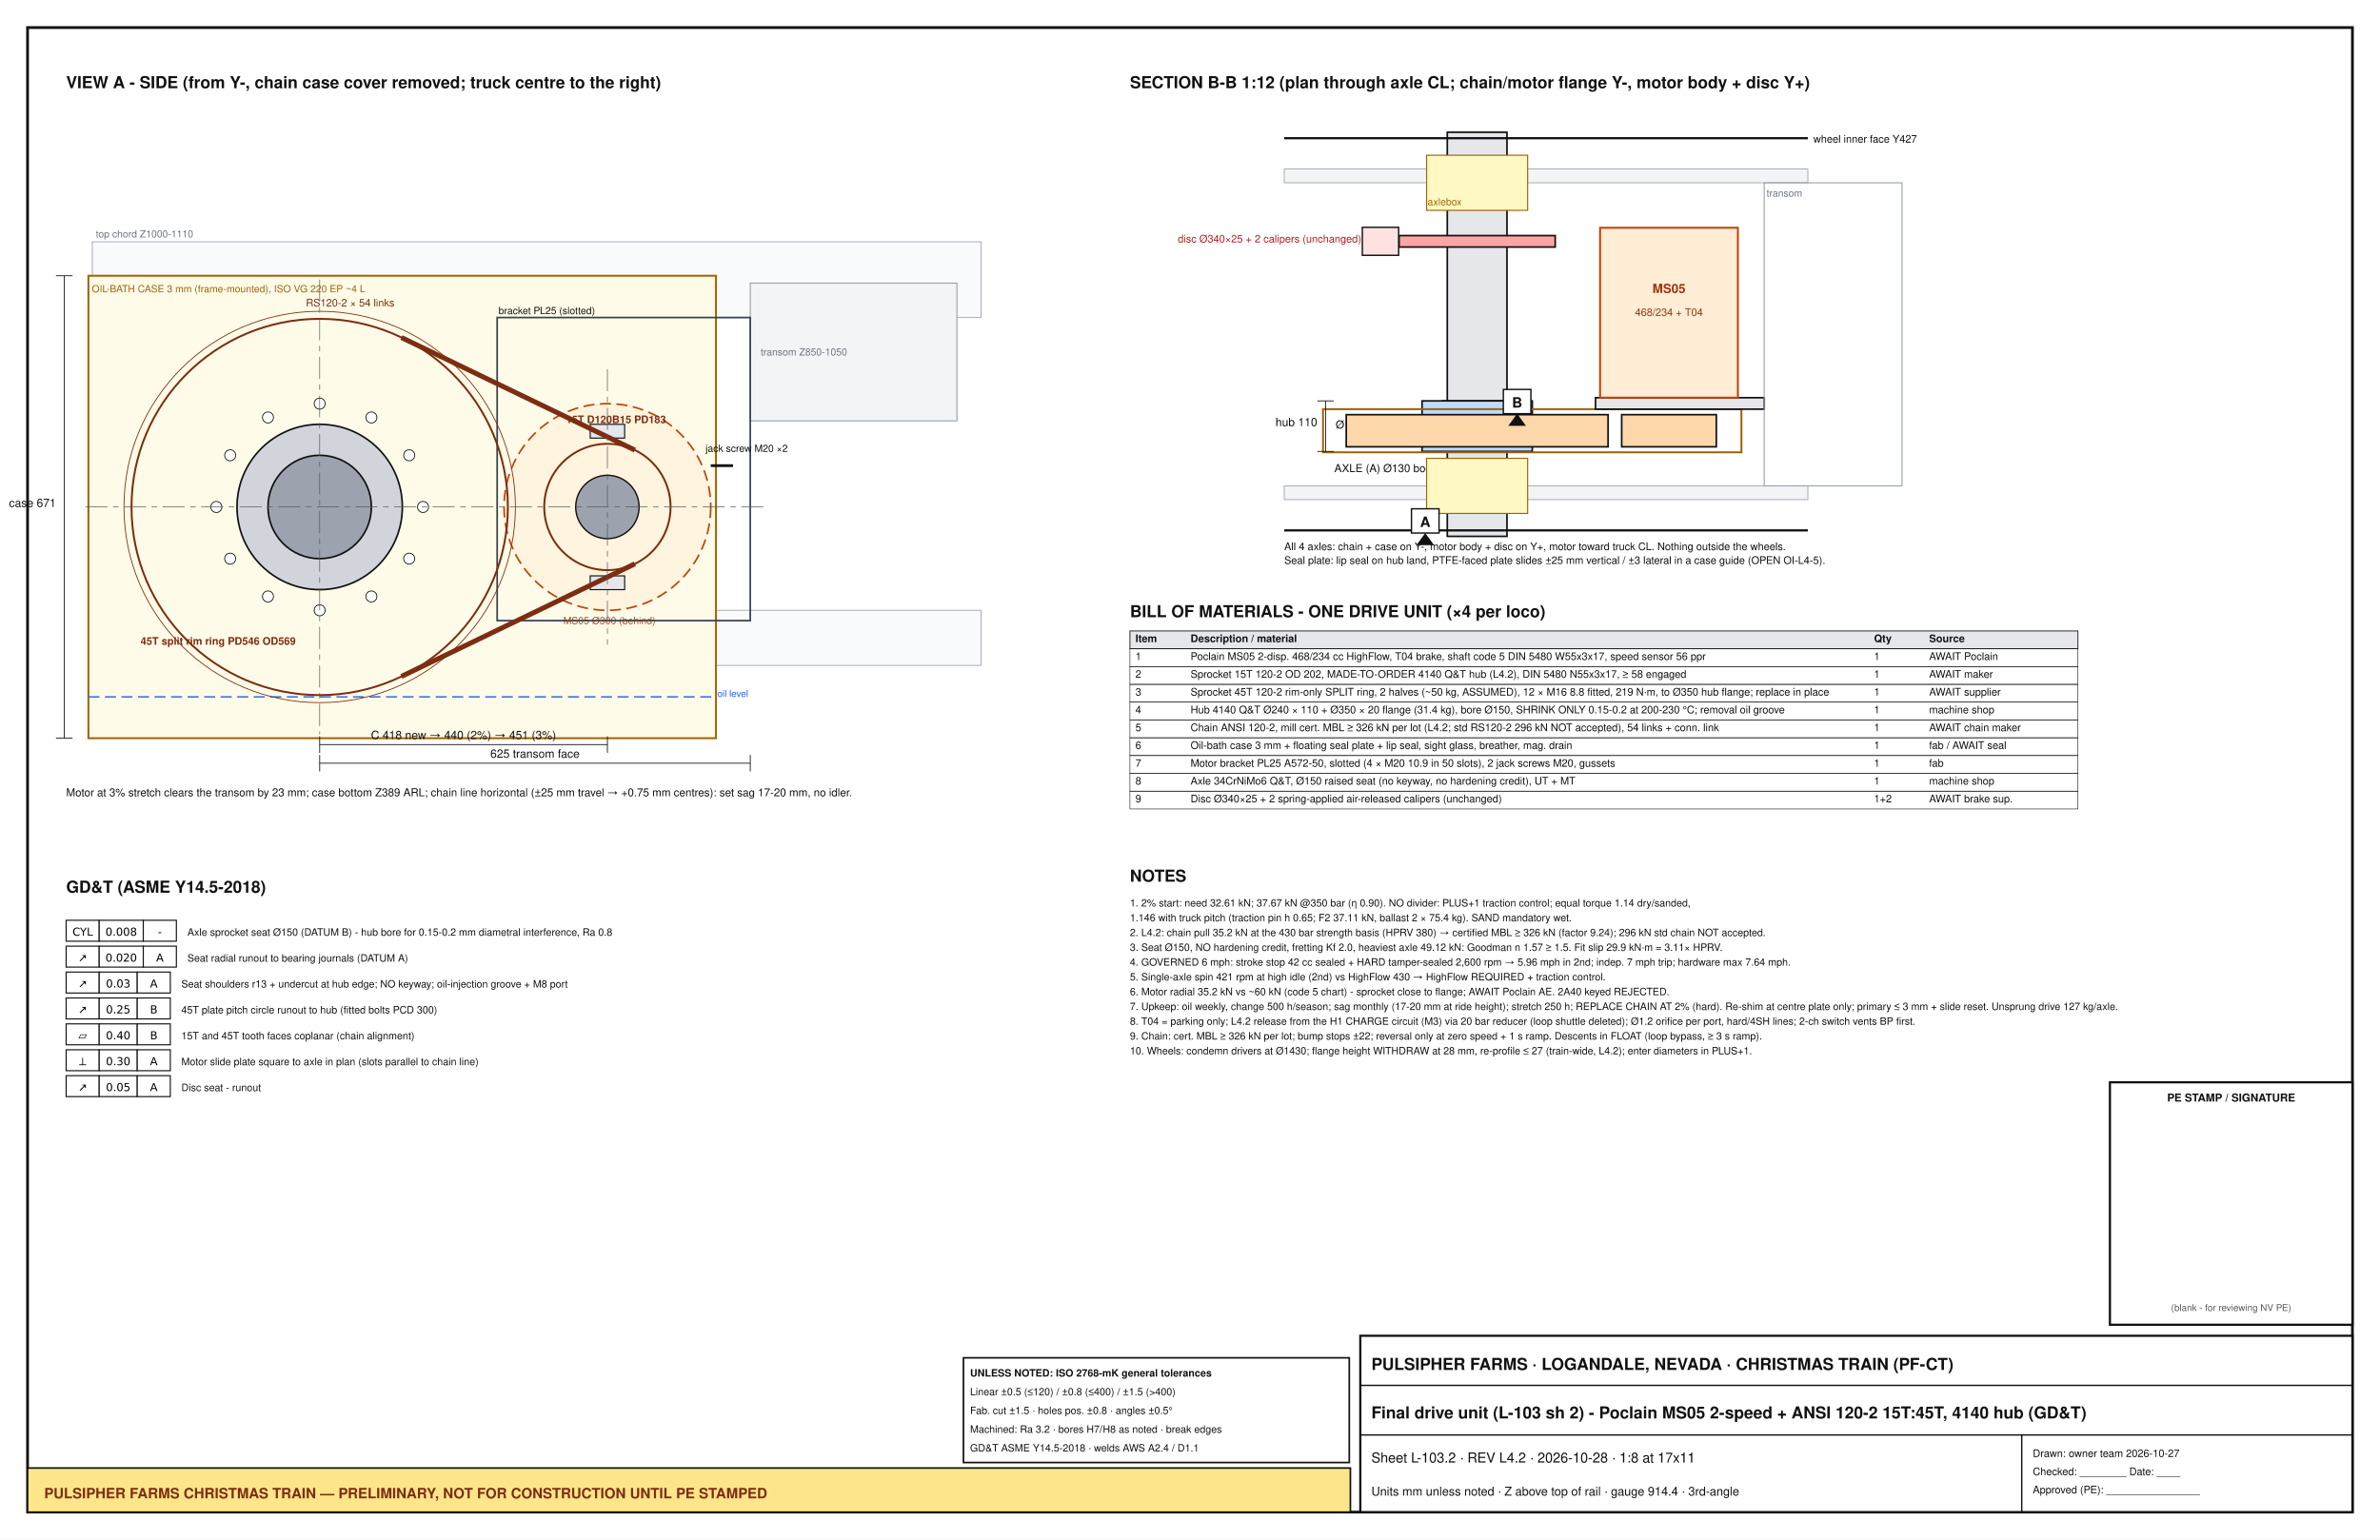
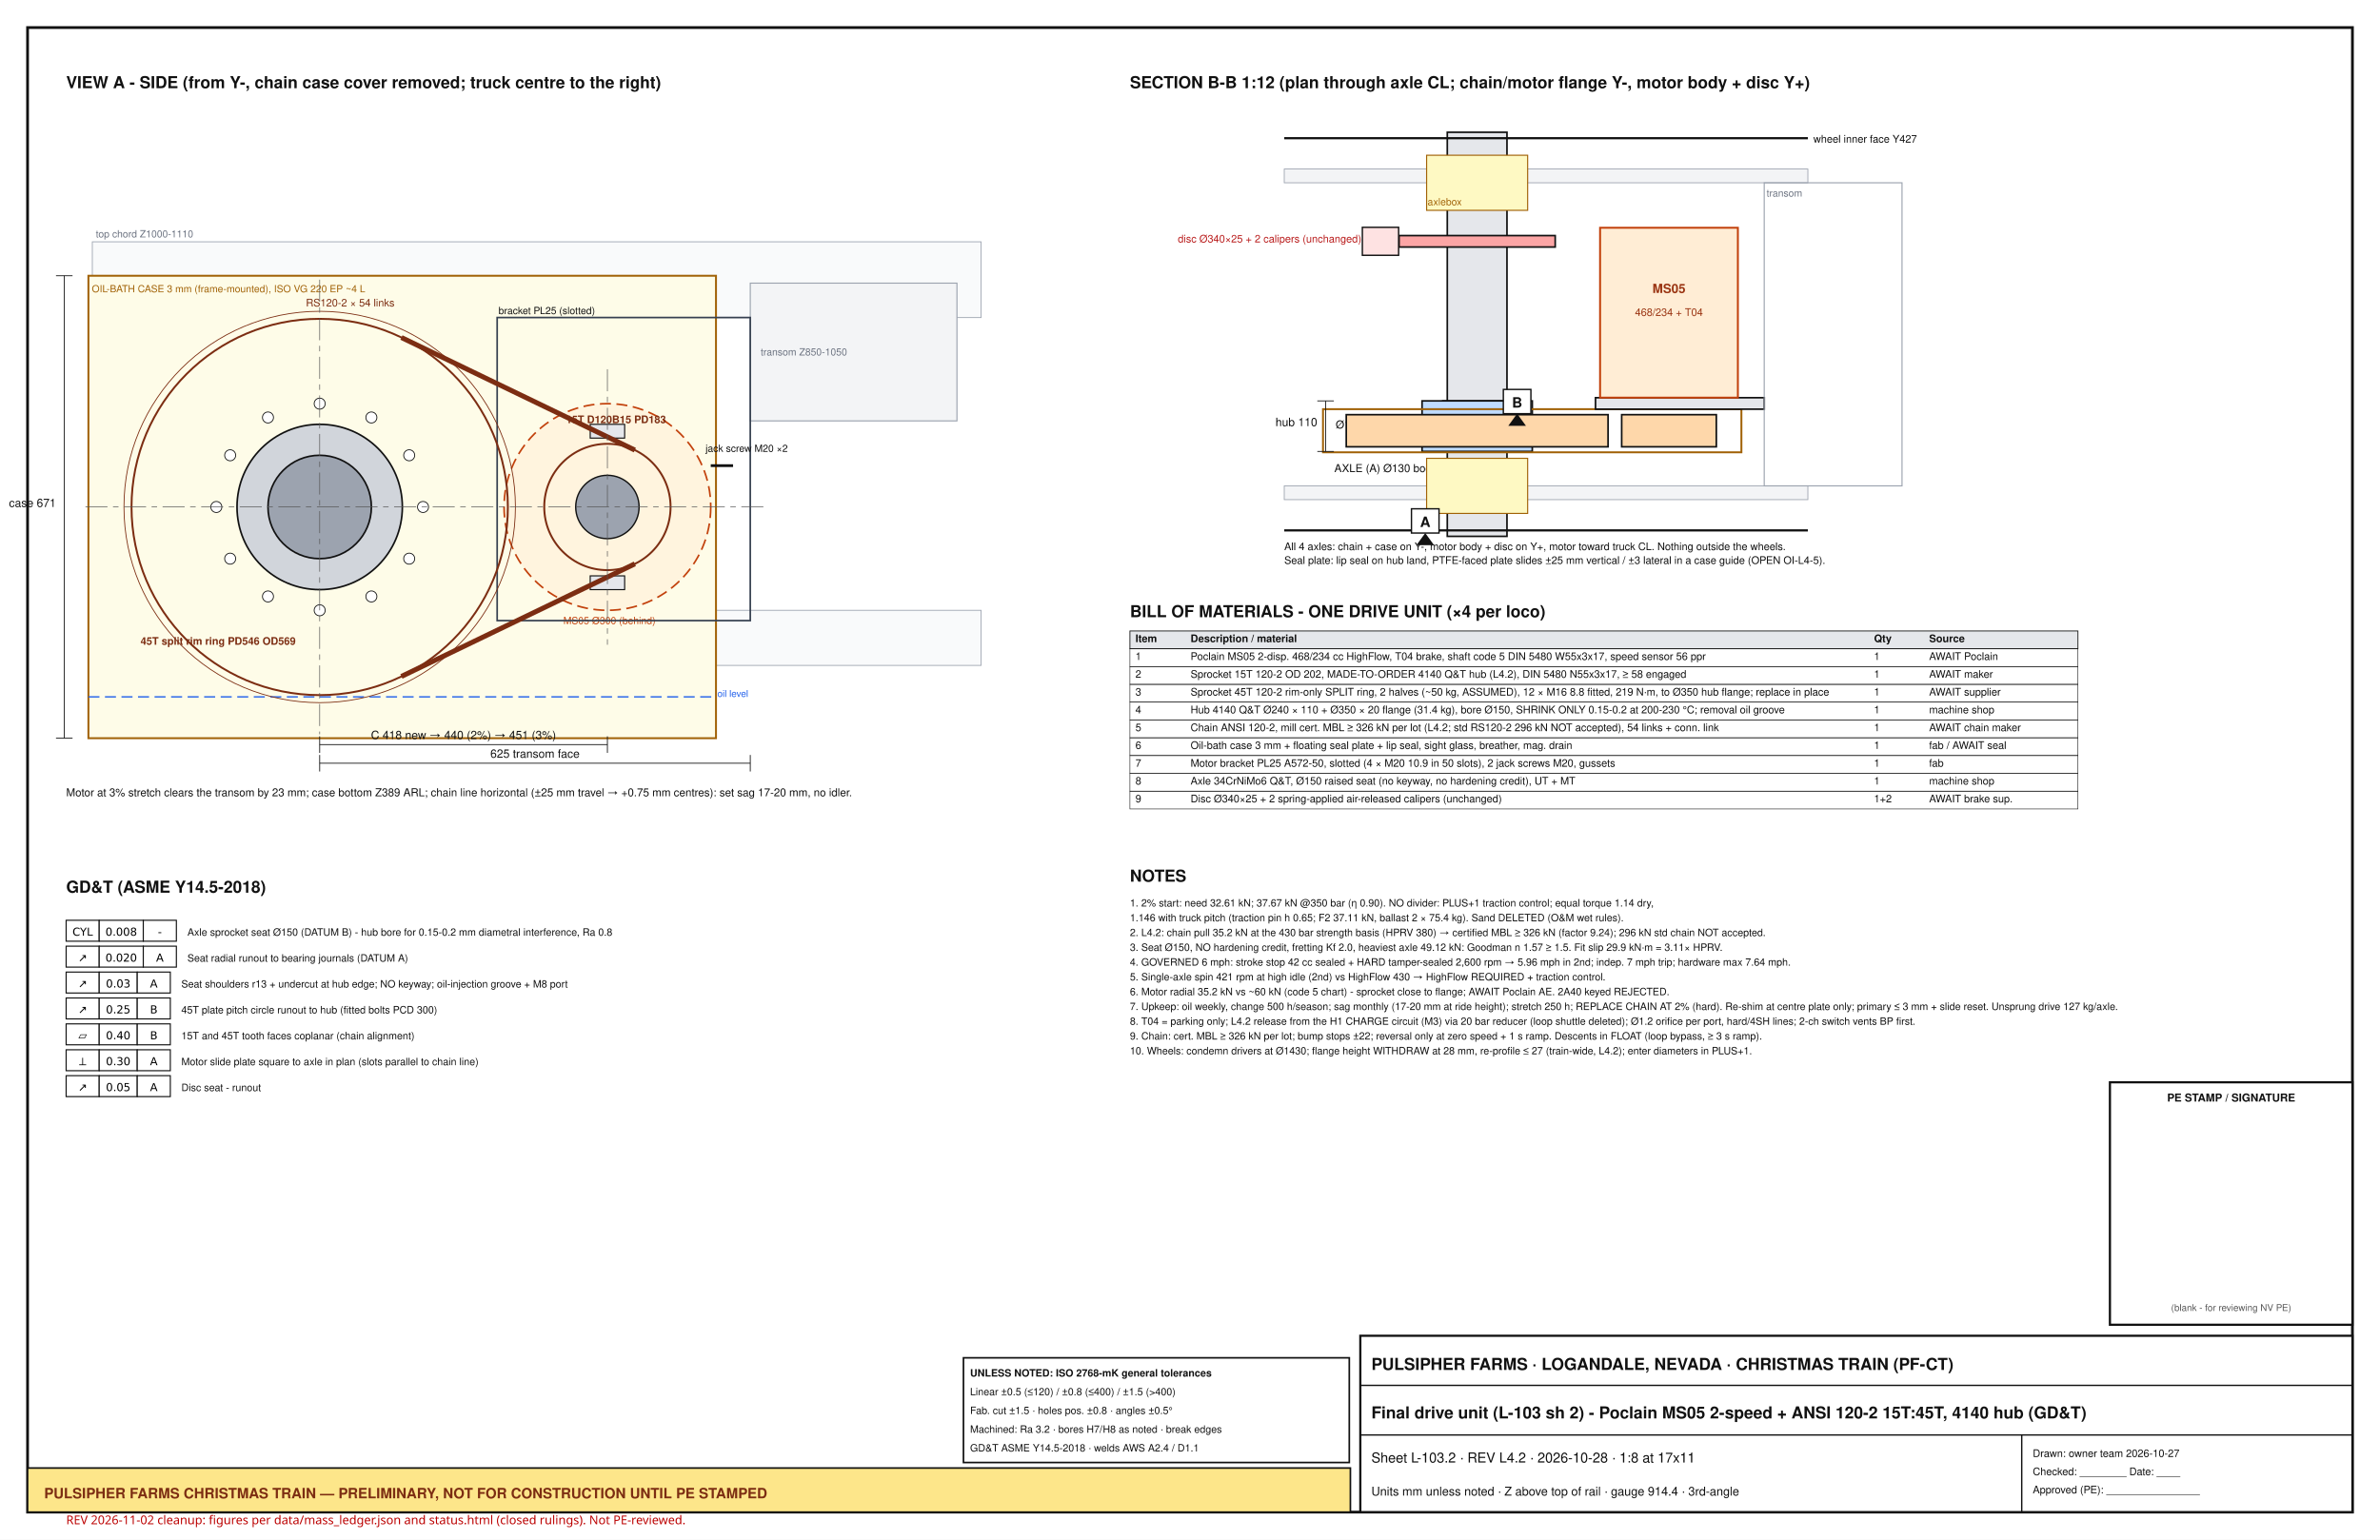
<svg xmlns="http://www.w3.org/2000/svg" width="431.8mm" height="279.4mm" viewBox="0 0 431.8 279.4">
  <rect width="431.8" height="279.4" fill="#fff" />
  <text x="12.00" y="16.00" font-size="3.0" text-anchor="start" font-weight="bold" fill="#111" font-family="Helvetica,Arial,sans-serif">VIEW A - SIDE (from Y-, chain case cover removed; truck centre to the right)</text>
  <rect x="16.75" y="110.75" width="161.25" height="10.00" fill="#f9fafb" fill-opacity="1.0" stroke="#9ca3af" stroke-width="0.15" />
  <text x="17.38" y="109.95" font-size="1.8" text-anchor="start" font-weight="normal" fill="#6b7280" font-family="Helvetica,Arial,sans-serif">sideframe bottom chord Z495-575</text>
  <rect x="16.75" y="43.88" width="161.25" height="13.75" fill="#f9fafb" fill-opacity="1.0" stroke="#9ca3af" stroke-width="0.15" />
  <text x="17.38" y="43.08" font-size="1.8" text-anchor="start" font-weight="normal" fill="#6b7280" font-family="Helvetica,Arial,sans-serif">top chord Z1000-1110</text>
  <rect x="40.50" y="57.62" width="3.75" height="53.12" fill="none" stroke="#9ca3af" stroke-width="0.2" stroke-dasharray="1.5,1" />
  <rect x="71.75" y="57.62" width="3.75" height="53.12" fill="none" stroke="#9ca3af" stroke-width="0.2" stroke-dasharray="1.5,1" />
  <text x="72.00" y="124.75" font-size="1.7" text-anchor="start" font-weight="normal" fill="#6b7280" font-family="Helvetica,Arial,sans-serif">horn cheeks (Y±330-360, behind)</text>
  <rect x="136.12" y="51.38" width="37.50" height="25.00" fill="#f3f4f6" fill-opacity="1.0" stroke="#9ca3af" stroke-width="0.2" />
  <text x="138.00" y="64.50" font-size="1.8" text-anchor="start" font-weight="normal" fill="#6b7280" font-family="Helvetica,Arial,sans-serif">transom Z850-1050</text>
  <rect x="16.04" y="50.04" width="113.86" height="83.92" fill="#fefce8" fill-opacity="1.0" stroke="#a16207" stroke-width="0.35" />
  <text x="16.66" y="53.04" font-size="1.8" text-anchor="start" font-weight="normal" fill="#a16207" font-family="Helvetica,Arial,sans-serif">OIL-BATH CASE 3 mm (frame-mounted), ISO VG 220 EP ~4 L</text>
  <line x1="16.04" y1="126.46" x2="129.90" y2="126.46" stroke="#2563eb" stroke-width="0.25" stroke-dasharray="2,1" />
  <text x="130.15" y="126.46" font-size="1.7" text-anchor="start" font-weight="normal" fill="#2563eb" font-family="Helvetica,Arial,sans-serif">oil level</text>
  <circle cx="110.20" cy="92.00" r="18.75" fill="#ffedd5" fill-opacity="0.5" stroke="#c2410c" stroke-width="0.3" stroke-dasharray="2,1" />
  <text x="102.20" y="113.25" font-size="1.8" text-anchor="start" font-weight="normal" fill="#c2410c" font-family="Helvetica,Arial,sans-serif">MS05 Ø300 (behind)</text>
  <rect x="90.20" y="57.62" width="45.92" height="55.00" fill="none" fill-opacity="1.0" stroke="#374151" stroke-width="0.3" />
  <text x="90.45" y="57.00" font-size="1.8" text-anchor="start" font-weight="normal" fill="#111" font-family="Helvetica,Arial,sans-serif">bracket PL25 (slotted)</text>
  <rect x="107.08" y="104.50" width="6.25" height="2.50" fill="#e5e7eb" fill-opacity="1.0" stroke="#111" stroke-width="0.2" />
  <rect x="107.08" y="77.00" width="6.25" height="2.50" fill="#e5e7eb" fill-opacity="1.0" stroke="#111" stroke-width="0.2" />
  <line x1="133.00" y1="84.50" x2="128.95" y2="84.50" stroke="#111" stroke-width="0.5" />
  <text x="128.00" y="82.00" font-size="1.8" text-anchor="start" font-weight="normal" fill="#111" font-family="Helvetica,Arial,sans-serif">jack screw M20 ×2</text>
  <circle cx="58.00" cy="92.00" r="34.14" fill="none" fill-opacity="1.0" stroke="#7c2d12" stroke-width="0.35" />
  <circle cx="58.00" cy="92.00" r="35.51" fill="none" fill-opacity="1.0" stroke="#7c2d12" stroke-width="0.15" />
  <circle cx="110.20" cy="92.00" r="11.46" fill="none" fill-opacity="1.0" stroke="#7c2d12" stroke-width="0.35" />
  <circle cx="110.20" cy="92.00" r="5.75" fill="#9ca3af" fill-opacity="1.0" stroke="#111" stroke-width="0.25" />
  <circle cx="58.00" cy="92.00" r="15.00" fill="#d1d5db" fill-opacity="1.0" stroke="#111" stroke-width="0.3" />
  <circle cx="58.00" cy="92.00" r="9.38" fill="#9ca3af" fill-opacity="1.0" stroke="#111" stroke-width="0.3" />
  <circle cx="76.75" cy="92.00" r="1.00" fill="#fff" fill-opacity="1.0" stroke="#111" stroke-width="0.15" />
  <circle cx="74.24" cy="82.62" r="1.00" fill="#fff" fill-opacity="1.0" stroke="#111" stroke-width="0.15" />
  <circle cx="67.38" cy="75.76" r="1.00" fill="#fff" fill-opacity="1.0" stroke="#111" stroke-width="0.15" />
  <circle cx="58.00" cy="73.25" r="1.00" fill="#fff" fill-opacity="1.0" stroke="#111" stroke-width="0.15" />
  <circle cx="48.62" cy="75.76" r="1.00" fill="#fff" fill-opacity="1.0" stroke="#111" stroke-width="0.15" />
  <circle cx="41.76" cy="82.62" r="1.00" fill="#fff" fill-opacity="1.0" stroke="#111" stroke-width="0.15" />
  <circle cx="39.25" cy="92.00" r="1.00" fill="#fff" fill-opacity="1.0" stroke="#111" stroke-width="0.15" />
  <circle cx="41.76" cy="101.38" r="1.00" fill="#fff" fill-opacity="1.0" stroke="#111" stroke-width="0.15" />
  <circle cx="48.62" cy="108.24" r="1.00" fill="#fff" fill-opacity="1.0" stroke="#111" stroke-width="0.15" />
  <circle cx="58.00" cy="110.75" r="1.00" fill="#fff" fill-opacity="1.0" stroke="#111" stroke-width="0.15" />
  <circle cx="67.38" cy="108.24" r="1.00" fill="#fff" fill-opacity="1.0" stroke="#111" stroke-width="0.15" />
  <circle cx="74.24" cy="101.38" r="1.00" fill="#fff" fill-opacity="1.0" stroke="#111" stroke-width="0.15" />
  <line x1="72.83" y1="61.25" x2="115.18" y2="81.68" stroke="#7c2d12" stroke-width="0.9" />
  <line x1="72.83" y1="122.75" x2="115.18" y2="102.32" stroke="#7c2d12" stroke-width="0.9" />
  <text x="25.50" y="117.00" font-size="1.9" text-anchor="start" font-weight="bold" fill="#7c2d12" font-family="Helvetica,Arial,sans-serif">45T split rim ring PD546 OD569</text>
  <text x="102.70" y="76.79" font-size="1.9" text-anchor="start" font-weight="bold" fill="#7c2d12" font-family="Helvetica,Arial,sans-serif">15T D120B15 PD183</text>
  <text x="55.50" y="55.61" font-size="1.9" text-anchor="start" font-weight="normal" fill="#7c2d12" font-family="Helvetica,Arial,sans-serif">RS120-2 × 54 links</text>
  <line x1="15.50" y1="92.00" x2="138.95" y2="92.00" stroke="#555" stroke-width="0.12" stroke-dasharray="4,1,1,1" />
  <line x1="58.00" y1="50.75" x2="58.00" y2="133.25" stroke="#555" stroke-width="0.12" stroke-dasharray="4,1,1,1" />
  <line x1="110.20" y1="67.00" x2="110.20" y2="117.00" stroke="#555" stroke-width="0.12" stroke-dasharray="4,1,1,1" />
  <line x1="58.00" y1="135.12" x2="110.20" y2="135.12" stroke="#111" stroke-width="0.15" />
  <line x1="58.00" y1="133.62" x2="58.00" y2="136.62" stroke="#111" stroke-width="0.15" />
  <line x1="110.20" y1="133.62" x2="110.20" y2="136.62" stroke="#111" stroke-width="0.15" />
  <text x="84.10" y="134.12" font-size="2.1" text-anchor="middle" font-weight="normal" fill="#111" font-family="Helvetica,Arial,sans-serif">C 418 new → 440 (2%) → 451 (3%)</text>
  <line x1="58.00" y1="138.50" x2="136.12" y2="138.50" stroke="#111" stroke-width="0.15" />
  <line x1="58.00" y1="137.00" x2="58.00" y2="140.00" stroke="#111" stroke-width="0.15" />
  <line x1="136.12" y1="137.00" x2="136.12" y2="140.00" stroke="#111" stroke-width="0.15" />
  <text x="97.06" y="137.50" font-size="2.1" text-anchor="middle" font-weight="normal" fill="#111" font-family="Helvetica,Arial,sans-serif">625 transom face</text>
  <line x1="11.66" y1="50.04" x2="11.66" y2="133.96" stroke="#111" stroke-width="0.15" />
  <line x1="10.16" y1="50.04" x2="13.16" y2="50.04" stroke="#111" stroke-width="0.15" />
  <line x1="10.16" y1="133.96" x2="13.16" y2="133.96" stroke="#111" stroke-width="0.15" />
  <text x="10.16" y="92.00" font-size="2.1" text-anchor="end" font-weight="normal" fill="#111" font-family="Helvetica,Arial,sans-serif">case 671</text>
  <text x="12.00" y="144.50" font-size="2.0" text-anchor="start" font-weight="normal" fill="#111" font-family="Helvetica,Arial,sans-serif">Motor at 3% stretch clears the transom by 23 mm; case bottom Z389 ARL; chain line horizontal (±25 mm travel → +0.75 mm centres): set sag 17-20 mm, no idler.</text>
  <text x="205.00" y="16.00" font-size="3.0" text-anchor="start" font-weight="bold" fill="#111" font-family="Helvetica,Arial,sans-serif">SECTION B-B 1:12 (plan through axle CL; chain/motor flange Y-, motor body + disc Y+)</text>
  <rect x="262.58" y="24.00" width="10.83" height="73.33" fill="#e5e7eb" fill-opacity="1.0" stroke="#111" stroke-width="0.3" />
  <rect x="261.75" y="72.75" width="12.50" height="9.17" fill="#d1d5db" fill-opacity="1.0" stroke="#111" stroke-width="0.3" />
  <text x="260.75" y="85.67" font-size="2.0" text-anchor="end" font-weight="normal" fill="#111" font-family="Helvetica,Arial,sans-serif">AXLE (A) Ø130 body</text>
  <text x="260.75" y="77.75" font-size="2.0" text-anchor="end" font-weight="normal" fill="#111" font-family="Helvetica,Arial,sans-serif">Ø150 raised seat (B)</text>
  <line x1="233.00" y1="25.08" x2="328.00" y2="25.08" stroke="#111" stroke-width="0.4" />
  <text x="329.00" y="25.88" font-size="1.9" text-anchor="start" font-weight="normal" fill="#111" font-family="Helvetica,Arial,sans-serif">wheel inner face Y427</text>
  <line x1="233.00" y1="96.25" x2="328.00" y2="96.25" stroke="#111" stroke-width="0.4" />
  <rect x="233.00" y="30.67" width="95.00" height="2.50" fill="#f3f4f6" fill-opacity="1.0" stroke="#9ca3af" stroke-width="0.15" />
  <rect x="233.00" y="88.17" width="95.00" height="2.50" fill="#f3f4f6" fill-opacity="1.0" stroke="#9ca3af" stroke-width="0.15" />
  <rect x="258.83" y="28.17" width="18.33" height="10.00" fill="#fef9c3" fill-opacity="1.0" stroke="#a16207" stroke-width="0.2" />
  <rect x="258.83" y="83.17" width="18.33" height="10.00" fill="#fef9c3" fill-opacity="1.0" stroke="#a16207" stroke-width="0.2" />
  <text x="259.00" y="37.25" font-size="1.8" text-anchor="start" font-weight="normal" fill="#a16207" font-family="Helvetica,Arial,sans-serif">axlebox</text>
  <rect x="258.00" y="72.75" width="20.00" height="9.17" fill="#bfdbfe" fill-opacity="1.0" stroke="#111" stroke-width="0.3" />
  <rect x="244.25" y="75.25" width="47.50" height="5.83" fill="#fed7aa" fill-opacity="1.0" stroke="#111" stroke-width="0.3" />
  <rect x="240.03" y="74.25" width="75.91" height="7.83" fill="none" fill-opacity="1.0" stroke="#a16207" stroke-width="0.35" />
  <rect x="294.22" y="75.25" width="17.17" height="5.83" fill="#fed7aa" fill-opacity="1.0" stroke="#111" stroke-width="0.3" />
  <rect x="289.47" y="72.17" width="30.62" height="2.08" fill="#e5e7eb" fill-opacity="1.0" stroke="#111" stroke-width="0.3" />
  <rect x="290.30" y="41.33" width="25.00" height="30.83" fill="#ffedd5" fill-opacity="1.0" stroke="#c2410c" stroke-width="0.35" />
  <text x="302.80" y="53.17" font-size="2.3" text-anchor="middle" font-weight="bold" fill="#9a3412" font-family="Helvetica,Arial,sans-serif">MS05</text>
  <text x="302.80" y="57.33" font-size="1.9" text-anchor="middle" font-weight="normal" fill="#9a3412" font-family="Helvetica,Arial,sans-serif">468/234 + T04</text>
  <rect x="253.83" y="42.75" width="28.33" height="2.08" fill="#fca5a5" fill-opacity="1.0" stroke="#111" stroke-width="0.3" />
  <rect x="247.17" y="41.25" width="6.58" height="5.08" fill="#fee2e2" fill-opacity="1.0" stroke="#111" stroke-width="0.25" />
  <text x="247.00" y="44.00" font-size="1.9" text-anchor="end" font-weight="normal" fill="#b91c1c" font-family="Helvetica,Arial,sans-serif">disc Ø340×25 + 2 calipers (unchanged)</text>
  <rect x="320.08" y="33.17" width="25.00" height="55.00" fill="none" fill-opacity="1.0" stroke="#9ca3af" stroke-width="0.2" />
  <text x="320.50" y="35.67" font-size="1.8" text-anchor="start" font-weight="normal" fill="#6b7280" font-family="Helvetica,Arial,sans-serif">transom</text>
  <rect x="256.08" y="92.33" width="5.00" height="4.40" fill="#fff" fill-opacity="1.0" stroke="#111" stroke-width="0.25" />
  <text x="258.58" y="95.63" font-size="2.6" text-anchor="middle" font-weight="bold" fill="#111" font-family="Helvetica,Arial,sans-serif">A</text>
  <path d="M256.98,98.93 L260.18,98.93 L258.58,96.73 Z" fill="#111" />
  <rect x="272.75" y="70.67" width="5.00" height="4.40" fill="#fff" fill-opacity="1.0" stroke="#111" stroke-width="0.25" />
  <text x="275.25" y="73.97" font-size="2.6" text-anchor="middle" font-weight="bold" fill="#111" font-family="Helvetica,Arial,sans-serif">B</text>
  <path d="M273.65,77.27 L276.85,77.27 L275.25,75.07 Z" fill="#111" />
  <line x1="240.50" y1="72.75" x2="240.50" y2="81.92" stroke="#111" stroke-width="0.15" />
  <line x1="239.00" y1="72.75" x2="242.00" y2="72.75" stroke="#111" stroke-width="0.15" />
  <line x1="239.00" y1="81.92" x2="242.00" y2="81.92" stroke="#111" stroke-width="0.15" />
  <text x="239.00" y="77.33" font-size="2.1" text-anchor="end" font-weight="normal" fill="#111" font-family="Helvetica,Arial,sans-serif">hub 110</text>
  <text x="233.00" y="99.83" font-size="1.9" text-anchor="start" font-weight="normal" fill="#111" font-family="Helvetica,Arial,sans-serif">All 4 axles: chain + case on Y-, motor body + disc on Y+, motor toward truck CL. Nothing outside the wheels.</text>
  <text x="233.00" y="102.33" font-size="1.9" text-anchor="start" font-weight="normal" fill="#111" font-family="Helvetica,Arial,sans-serif">Seal plate: lip seal on hub land, PTFE-faced plate slides ±25 mm vertical / ±3 lateral in a case guide (OPEN OI-L4-5).</text>
  <text x="12.00" y="162.00" font-size="3.0" text-anchor="start" font-weight="bold" fill="#111" font-family="Helvetica,Arial,sans-serif">GD&amp;T (ASME Y14.5-2018)</text>
  <rect x="12.00" y="167.00" width="6.00" height="3.80" fill="#fff" fill-opacity="1.0" stroke="#111" stroke-width="0.2" />
  <text x="15.00" y="169.80" font-size="2.0" text-anchor="middle" font-family="DejaVu Sans">CYL</text>
  <rect x="18.00" y="167.00" width="8.00" height="3.80" fill="#fff" fill-opacity="1.0" stroke="#111" stroke-width="0.2" />
  <text x="22.00" y="169.80" font-size="2.0" text-anchor="middle" font-family="DejaVu Sans">0.008</text>
  <rect x="26.00" y="167.00" width="6.00" height="3.80" fill="#fff" fill-opacity="1.0" stroke="#111" stroke-width="0.2" />
  <text x="29.00" y="169.80" font-size="2.0" text-anchor="middle" font-family="DejaVu Sans">-</text>
  <text x="34.00" y="169.80" font-size="1.85" text-anchor="start" font-weight="normal" fill="#111" font-family="Helvetica,Arial,sans-serif">Axle sprocket seat Ø150 (DATUM B) - hub bore for 0.15-0.2 mm diametral interference, Ra 0.8</text>
  <rect x="12.00" y="171.70" width="6.00" height="3.80" fill="#fff" fill-opacity="1.0" stroke="#111" stroke-width="0.2" />
  <text x="15.00" y="174.50" font-size="2.0" text-anchor="middle" font-family="DejaVu Sans">↗</text>
  <rect x="18.00" y="171.70" width="8.00" height="3.80" fill="#fff" fill-opacity="1.0" stroke="#111" stroke-width="0.2" />
  <text x="22.00" y="174.50" font-size="2.0" text-anchor="middle" font-family="DejaVu Sans">0.020</text>
  <rect x="26.00" y="171.70" width="6.00" height="3.80" fill="#fff" fill-opacity="1.0" stroke="#111" stroke-width="0.2" />
  <text x="29.00" y="174.50" font-size="2.0" text-anchor="middle" font-family="DejaVu Sans">A</text>
  <text x="34.00" y="174.50" font-size="1.85" text-anchor="start" font-weight="normal" fill="#111" font-family="Helvetica,Arial,sans-serif">Seat radial runout to bearing journals (DATUM A)</text>
  <rect x="12.00" y="176.40" width="6.00" height="3.80" fill="#fff" fill-opacity="1.0" stroke="#111" stroke-width="0.2" />
  <text x="15.00" y="179.20" font-size="2.0" text-anchor="middle" font-family="DejaVu Sans">↗</text>
  <rect x="18.00" y="176.40" width="6.90" height="3.80" fill="#fff" fill-opacity="1.0" stroke="#111" stroke-width="0.2" />
  <text x="21.45" y="179.20" font-size="2.0" text-anchor="middle" font-family="DejaVu Sans">0.03</text>
  <rect x="24.90" y="176.40" width="6.00" height="3.80" fill="#fff" fill-opacity="1.0" stroke="#111" stroke-width="0.2" />
  <text x="27.90" y="179.20" font-size="2.0" text-anchor="middle" font-family="DejaVu Sans">A</text>
  <text x="32.90" y="179.20" font-size="1.85" text-anchor="start" font-weight="normal" fill="#111" font-family="Helvetica,Arial,sans-serif">Seat shoulders r13 + undercut at hub edge; NO keyway; oil-injection groove + M8 port</text>
  <rect x="12.00" y="181.10" width="6.00" height="3.80" fill="#fff" fill-opacity="1.0" stroke="#111" stroke-width="0.2" />
  <text x="15.00" y="183.90" font-size="2.0" text-anchor="middle" font-family="DejaVu Sans">↗</text>
  <rect x="18.00" y="181.10" width="6.90" height="3.80" fill="#fff" fill-opacity="1.0" stroke="#111" stroke-width="0.2" />
  <text x="21.45" y="183.90" font-size="2.0" text-anchor="middle" font-family="DejaVu Sans">0.25</text>
  <rect x="24.90" y="181.10" width="6.00" height="3.80" fill="#fff" fill-opacity="1.0" stroke="#111" stroke-width="0.2" />
  <text x="27.90" y="183.90" font-size="2.0" text-anchor="middle" font-family="DejaVu Sans">B</text>
  <text x="32.90" y="183.90" font-size="1.85" text-anchor="start" font-weight="normal" fill="#111" font-family="Helvetica,Arial,sans-serif">45T plate pitch circle runout to hub (fitted bolts PCD 300)</text>
  <rect x="12.00" y="185.80" width="6.00" height="3.80" fill="#fff" fill-opacity="1.0" stroke="#111" stroke-width="0.2" />
  <text x="15.00" y="188.60" font-size="2.0" text-anchor="middle" font-family="DejaVu Sans">▱</text>
  <rect x="18.00" y="185.80" width="6.90" height="3.80" fill="#fff" fill-opacity="1.0" stroke="#111" stroke-width="0.2" />
  <text x="21.45" y="188.60" font-size="2.0" text-anchor="middle" font-family="DejaVu Sans">0.40</text>
  <rect x="24.90" y="185.80" width="6.00" height="3.80" fill="#fff" fill-opacity="1.0" stroke="#111" stroke-width="0.2" />
  <text x="27.90" y="188.60" font-size="2.0" text-anchor="middle" font-family="DejaVu Sans">B</text>
  <text x="32.90" y="188.60" font-size="1.85" text-anchor="start" font-weight="normal" fill="#111" font-family="Helvetica,Arial,sans-serif">15T and 45T tooth faces coplanar (chain alignment)</text>
  <rect x="12.00" y="190.50" width="6.00" height="3.80" fill="#fff" fill-opacity="1.0" stroke="#111" stroke-width="0.2" />
  <text x="15.00" y="193.30" font-size="2.0" text-anchor="middle" font-family="DejaVu Sans">⟂</text>
  <rect x="18.00" y="190.50" width="6.90" height="3.80" fill="#fff" fill-opacity="1.0" stroke="#111" stroke-width="0.2" />
  <text x="21.45" y="193.30" font-size="2.0" text-anchor="middle" font-family="DejaVu Sans">0.30</text>
  <rect x="24.90" y="190.50" width="6.00" height="3.80" fill="#fff" fill-opacity="1.0" stroke="#111" stroke-width="0.2" />
  <text x="27.90" y="193.30" font-size="2.0" text-anchor="middle" font-family="DejaVu Sans">A</text>
  <text x="32.90" y="193.30" font-size="1.85" text-anchor="start" font-weight="normal" fill="#111" font-family="Helvetica,Arial,sans-serif">Motor slide plate square to axle in plan (slots parallel to chain line)</text>
  <rect x="12.00" y="195.20" width="6.00" height="3.80" fill="#fff" fill-opacity="1.0" stroke="#111" stroke-width="0.2" />
  <text x="15.00" y="198.00" font-size="2.0" text-anchor="middle" font-family="DejaVu Sans">↗</text>
  <rect x="18.00" y="195.20" width="6.90" height="3.80" fill="#fff" fill-opacity="1.0" stroke="#111" stroke-width="0.2" />
  <text x="21.45" y="198.00" font-size="2.0" text-anchor="middle" font-family="DejaVu Sans">0.05</text>
  <rect x="24.90" y="195.20" width="6.00" height="3.80" fill="#fff" fill-opacity="1.0" stroke="#111" stroke-width="0.2" />
  <text x="27.90" y="198.00" font-size="2.0" text-anchor="middle" font-family="DejaVu Sans">A</text>
  <text x="32.90" y="198.00" font-size="1.85" text-anchor="start" font-weight="normal" fill="#111" font-family="Helvetica,Arial,sans-serif">Disc seat - runout</text>
  <text x="205.00" y="112.00" font-size="3.0" text-anchor="start" font-weight="bold" fill="#111" font-family="Helvetica,Arial,sans-serif">BILL OF MATERIALS - ONE DRIVE UNIT (×4 per loco)</text>
  <rect x="205.00" y="114.50" width="172.00" height="3.23" fill="#e5e7eb" fill-opacity="1.0" stroke="#111" stroke-width="0.15" />
  <text x="206.00" y="116.53" font-size="1.9" text-anchor="start" font-weight="bold" fill="#111" font-family="Helvetica,Arial,sans-serif">Item</text>
  <text x="216.00" y="116.53" font-size="1.9" text-anchor="start" font-weight="bold" fill="#111" font-family="Helvetica,Arial,sans-serif">Description / material</text>
  <text x="340.00" y="116.53" font-size="1.9" text-anchor="start" font-weight="bold" fill="#111" font-family="Helvetica,Arial,sans-serif">Qty</text>
  <text x="350.00" y="116.53" font-size="1.9" text-anchor="start" font-weight="bold" fill="#111" font-family="Helvetica,Arial,sans-serif">Source</text>
  <rect x="205.00" y="117.73" width="172.00" height="3.23" fill="none" fill-opacity="1.0" stroke="#111" stroke-width="0.1" />
  <text x="206.00" y="119.76" font-size="1.9" text-anchor="start" font-weight="normal" fill="#111" font-family="Helvetica,Arial,sans-serif">1</text>
  <text x="216.00" y="119.76" font-size="1.9" text-anchor="start" font-weight="normal" fill="#111" font-family="Helvetica,Arial,sans-serif">Poclain MS05 2-disp. 468/234 cc HighFlow, T04 brake, shaft code 5 DIN 5480 W55x3x17, speed sensor 56 ppr</text>
  <text x="340.00" y="119.76" font-size="1.9" text-anchor="start" font-weight="normal" fill="#111" font-family="Helvetica,Arial,sans-serif">1</text>
  <text x="350.00" y="119.76" font-size="1.9" text-anchor="start" font-weight="normal" fill="#111" font-family="Helvetica,Arial,sans-serif">AWAIT Poclain</text>
  <rect x="205.00" y="120.96" width="172.00" height="3.23" fill="none" fill-opacity="1.0" stroke="#111" stroke-width="0.1" />
  <text x="206.00" y="122.99" font-size="1.9" text-anchor="start" font-weight="normal" fill="#111" font-family="Helvetica,Arial,sans-serif">2</text>
  <text x="216.00" y="122.99" font-size="1.9" text-anchor="start" font-weight="normal" fill="#111" font-family="Helvetica,Arial,sans-serif">Sprocket 15T 120-2 OD 202, MADE-TO-ORDER 4140 Q&amp;T hub (L4.2), DIN 5480 N55x3x17, ≥ 58 engaged</text>
  <text x="340.00" y="122.99" font-size="1.9" text-anchor="start" font-weight="normal" fill="#111" font-family="Helvetica,Arial,sans-serif">1</text>
  <text x="350.00" y="122.99" font-size="1.9" text-anchor="start" font-weight="normal" fill="#111" font-family="Helvetica,Arial,sans-serif">AWAIT maker</text>
  <rect x="205.00" y="124.19" width="172.00" height="3.23" fill="none" fill-opacity="1.0" stroke="#111" stroke-width="0.1" />
  <text x="206.00" y="126.22" font-size="1.9" text-anchor="start" font-weight="normal" fill="#111" font-family="Helvetica,Arial,sans-serif">3</text>
  <text x="216.00" y="126.22" font-size="1.9" text-anchor="start" font-weight="normal" fill="#111" font-family="Helvetica,Arial,sans-serif">Sprocket 45T 120-2 rim-only SPLIT ring, 2 halves (~50 kg, ASSUMED), 12 × M16 8.8 fitted, 219 N·m, to Ø350 hub flange; replace in place</text>
  <text x="340.00" y="126.22" font-size="1.9" text-anchor="start" font-weight="normal" fill="#111" font-family="Helvetica,Arial,sans-serif">1</text>
  <text x="350.00" y="126.22" font-size="1.9" text-anchor="start" font-weight="normal" fill="#111" font-family="Helvetica,Arial,sans-serif">AWAIT supplier</text>
  <rect x="205.00" y="127.42" width="172.00" height="3.23" fill="none" fill-opacity="1.0" stroke="#111" stroke-width="0.1" />
  <text x="206.00" y="129.45" font-size="1.9" text-anchor="start" font-weight="normal" fill="#111" font-family="Helvetica,Arial,sans-serif">4</text>
  <text x="216.00" y="129.45" font-size="1.9" text-anchor="start" font-weight="normal" fill="#111" font-family="Helvetica,Arial,sans-serif">Hub 4140 Q&amp;T Ø240 × 110 + Ø350 × 20 flange (31.4 kg), bore Ø150, SHRINK ONLY 0.15-0.2 at 200-230 °C; removal oil groove</text>
  <text x="340.00" y="129.45" font-size="1.9" text-anchor="start" font-weight="normal" fill="#111" font-family="Helvetica,Arial,sans-serif">1</text>
  <text x="350.00" y="129.45" font-size="1.9" text-anchor="start" font-weight="normal" fill="#111" font-family="Helvetica,Arial,sans-serif">machine shop</text>
  <rect x="205.00" y="130.65" width="172.00" height="3.23" fill="none" fill-opacity="1.0" stroke="#111" stroke-width="0.1" />
  <text x="206.00" y="132.68" font-size="1.9" text-anchor="start" font-weight="normal" fill="#111" font-family="Helvetica,Arial,sans-serif">5</text>
  <text x="216.00" y="132.68" font-size="1.9" text-anchor="start" font-weight="normal" fill="#111" font-family="Helvetica,Arial,sans-serif">Chain ANSI 120-2, mill cert. MBL ≥ 326 kN per lot (L4.2; std RS120-2 296 kN NOT accepted), 54 links + conn. link</text>
  <text x="340.00" y="132.68" font-size="1.9" text-anchor="start" font-weight="normal" fill="#111" font-family="Helvetica,Arial,sans-serif">1</text>
  <text x="350.00" y="132.68" font-size="1.9" text-anchor="start" font-weight="normal" fill="#111" font-family="Helvetica,Arial,sans-serif">AWAIT chain maker</text>
  <rect x="205.00" y="133.88" width="172.00" height="3.23" fill="none" fill-opacity="1.0" stroke="#111" stroke-width="0.1" />
  <text x="206.00" y="135.91" font-size="1.9" text-anchor="start" font-weight="normal" fill="#111" font-family="Helvetica,Arial,sans-serif">6</text>
  <text x="216.00" y="135.91" font-size="1.9" text-anchor="start" font-weight="normal" fill="#111" font-family="Helvetica,Arial,sans-serif">Oil-bath case 3 mm + floating seal plate + lip seal, sight glass, breather, mag. drain</text>
  <text x="340.00" y="135.91" font-size="1.9" text-anchor="start" font-weight="normal" fill="#111" font-family="Helvetica,Arial,sans-serif">1</text>
  <text x="350.00" y="135.91" font-size="1.9" text-anchor="start" font-weight="normal" fill="#111" font-family="Helvetica,Arial,sans-serif">fab / AWAIT seal</text>
  <rect x="205.00" y="137.11" width="172.00" height="3.23" fill="none" fill-opacity="1.0" stroke="#111" stroke-width="0.1" />
  <text x="206.00" y="139.14" font-size="1.9" text-anchor="start" font-weight="normal" fill="#111" font-family="Helvetica,Arial,sans-serif">7</text>
  <text x="216.00" y="139.14" font-size="1.9" text-anchor="start" font-weight="normal" fill="#111" font-family="Helvetica,Arial,sans-serif">Motor bracket PL25 A572-50, slotted (4 × M20 10.9 in 50 slots), 2 jack screws M20, gussets</text>
  <text x="340.00" y="139.14" font-size="1.9" text-anchor="start" font-weight="normal" fill="#111" font-family="Helvetica,Arial,sans-serif">1</text>
  <text x="350.00" y="139.14" font-size="1.9" text-anchor="start" font-weight="normal" fill="#111" font-family="Helvetica,Arial,sans-serif">fab</text>
  <rect x="205.00" y="140.34" width="172.00" height="3.23" fill="none" fill-opacity="1.0" stroke="#111" stroke-width="0.1" />
  <text x="206.00" y="142.37" font-size="1.9" text-anchor="start" font-weight="normal" fill="#111" font-family="Helvetica,Arial,sans-serif">8</text>
  <text x="216.00" y="142.37" font-size="1.9" text-anchor="start" font-weight="normal" fill="#111" font-family="Helvetica,Arial,sans-serif">Axle 34CrNiMo6 Q&amp;T, Ø150 raised seat (no keyway, no hardening credit), UT + MT</text>
  <text x="340.00" y="142.37" font-size="1.9" text-anchor="start" font-weight="normal" fill="#111" font-family="Helvetica,Arial,sans-serif">1</text>
  <text x="350.00" y="142.37" font-size="1.9" text-anchor="start" font-weight="normal" fill="#111" font-family="Helvetica,Arial,sans-serif">machine shop</text>
  <rect x="205.00" y="143.57" width="172.00" height="3.23" fill="none" fill-opacity="1.0" stroke="#111" stroke-width="0.1" />
  <text x="206.00" y="145.60" font-size="1.9" text-anchor="start" font-weight="normal" fill="#111" font-family="Helvetica,Arial,sans-serif">9</text>
  <text x="216.00" y="145.60" font-size="1.9" text-anchor="start" font-weight="normal" fill="#111" font-family="Helvetica,Arial,sans-serif">Disc Ø340×25 + 2 spring-applied air-released calipers (unchanged)</text>
  <text x="340.00" y="145.60" font-size="1.9" text-anchor="start" font-weight="normal" fill="#111" font-family="Helvetica,Arial,sans-serif">1+2</text>
  <text x="350.00" y="145.60" font-size="1.9" text-anchor="start" font-weight="normal" fill="#111" font-family="Helvetica,Arial,sans-serif">AWAIT brake sup.</text>
  <text x="205.00" y="160.00" font-size="3.0" text-anchor="start" font-weight="bold" fill="#111" font-family="Helvetica,Arial,sans-serif">NOTES</text>
-   <text x="205.00" y="164.50" font-size="1.85" text-anchor="start" font-weight="normal" fill="#111" font-family="Helvetica,Arial,sans-serif">1. 2% start: need 32.61 kN; 37.67 kN @350 bar (η 0.90). NO divider: PLUS+1 traction control; equal torque 1.14 dry/sanded,</text>
-   <text x="205.00" y="167.18" font-size="1.85" text-anchor="start" font-weight="normal" fill="#111" font-family="Helvetica,Arial,sans-serif">    1.146 with truck pitch (traction pin h 0.65; F2 37.11 kN, ballast 2 × 75.4 kg). SAND mandatory wet.</text>
+   <text x="205.00" y="164.50" font-size="1.85" text-anchor="start" font-weight="normal" fill="#111" font-family="Helvetica,Arial,sans-serif">1. 2% start: need 32.61 kN; 37.67 kN @350 bar (η 0.90). NO divider: PLUS+1 traction control; equal torque 1.14 dry,</text>
+   <text x="205.00" y="167.18" font-size="1.85" text-anchor="start" font-weight="normal" fill="#111" font-family="Helvetica,Arial,sans-serif">    1.146 with truck pitch (traction pin h 0.65; F2 37.11 kN, ballast 2 × 75.4 kg). Sand DELETED (O&amp;M wet rules).</text>
  <text x="205.00" y="169.87" font-size="1.85" text-anchor="start" font-weight="normal" fill="#111" font-family="Helvetica,Arial,sans-serif">2. L4.2: chain pull 35.2 kN at the 430 bar strength basis (HPRV 380) → certified MBL ≥ 326 kN (factor 9.24); 296 kN std chain NOT accepted.</text>
  <text x="205.00" y="172.55" font-size="1.85" text-anchor="start" font-weight="normal" fill="#111" font-family="Helvetica,Arial,sans-serif">3. Seat Ø150, NO hardening credit, fretting Kf 2.0, heaviest axle 49.12 kN: Goodman n 1.57 ≥ 1.5. Fit slip 29.9 kN·m = 3.11× HPRV.</text>
  <text x="205.00" y="175.23" font-size="1.85" text-anchor="start" font-weight="normal" fill="#111" font-family="Helvetica,Arial,sans-serif">4. GOVERNED 6 mph: stroke stop 42 cc sealed + HARD tamper-sealed 2,600 rpm → 5.96 mph in 2nd; indep. 7 mph trip; hardware max 7.64 mph.</text>
  <text x="205.00" y="177.91" font-size="1.85" text-anchor="start" font-weight="normal" fill="#111" font-family="Helvetica,Arial,sans-serif">5. Single-axle spin 421 rpm at high idle (2nd) vs HighFlow 430 → HighFlow REQUIRED + traction control.</text>
  <text x="205.00" y="180.60" font-size="1.85" text-anchor="start" font-weight="normal" fill="#111" font-family="Helvetica,Arial,sans-serif">6. Motor radial 35.2 kN vs ~60 kN (code 5 chart) - sprocket close to flange; AWAIT Poclain AE. 2A40 keyed REJECTED.</text>
  <text x="205.00" y="183.28" font-size="1.85" text-anchor="start" font-weight="normal" fill="#111" font-family="Helvetica,Arial,sans-serif">7. Upkeep: oil weekly, change 500 h/season; sag monthly (17-20 mm at ride height); stretch 250 h; REPLACE CHAIN AT 2% (hard). Re-shim at centre plate only; primary ≤ 3 mm + slide reset. Unsprung drive 127 kg/axle.</text>
  <text x="205.00" y="185.96" font-size="1.85" text-anchor="start" font-weight="normal" fill="#111" font-family="Helvetica,Arial,sans-serif">8. T04 = parking only; L4.2 release from the H1 CHARGE circuit (M3) via 20 bar reducer (loop shuttle deleted); Ø1.2 orifice per port, hard/4SH lines; 2-ch switch vents BP first.</text>
  <text x="205.00" y="188.64" font-size="1.85" text-anchor="start" font-weight="normal" fill="#111" font-family="Helvetica,Arial,sans-serif">9. Chain: cert. MBL ≥ 326 kN per lot; bump stops ±22; reversal only at zero speed + 1 s ramp. Descents in FLOAT (loop bypass, ≥ 3 s ramp).</text>
  <text x="205.00" y="191.33" font-size="1.85" text-anchor="start" font-weight="normal" fill="#111" font-family="Helvetica,Arial,sans-serif">10. Wheels: condemn drivers at Ø1430; flange height WITHDRAW at 28 mm, re-profile ≤ 27 (train-wide, L4.2); enter diameters in PLUS+1.</text>
  <rect x="5.00" y="5.00" width="421.80" height="269.40" fill="none" fill-opacity="1.0" stroke="#111" stroke-width="0.5" />
  <rect x="246.80" y="242.40" width="180.00" height="32.00" fill="#fff" fill-opacity="1.0" stroke="#111" stroke-width="0.4" />
  <line x1="246.80" y1="251.40" x2="426.80" y2="251.40" stroke="#111" stroke-width="0.25" />
  <line x1="246.80" y1="260.40" x2="426.80" y2="260.40" stroke="#111" stroke-width="0.25" />
  <line x1="366.80" y1="260.40" x2="366.80" y2="274.40" stroke="#111" stroke-width="0.25" />
  <text x="248.80" y="248.60" font-size="3.0" text-anchor="start" font-weight="bold" fill="#111" font-family="Helvetica,Arial,sans-serif">PULSIPHER FARMS · LOGANDALE, NEVADA · CHRISTMAS TRAIN (PF-CT)</text>
  <text x="248.80" y="257.40" font-size="3.0" text-anchor="start" font-weight="bold" fill="#111" font-family="Helvetica,Arial,sans-serif">Final drive unit (L-103 sh 2) - Poclain MS05 2-speed + ANSI 120-2 15T:45T, 4140 hub (GD&amp;T)</text>
  <text x="248.80" y="265.40" font-size="2.5" text-anchor="start" font-weight="normal" fill="#111" font-family="Helvetica,Arial,sans-serif">Sheet L-103.2 · REV L4.2 · 2026-10-28 · 1:8 at 17x11</text>
  <text x="248.80" y="271.40" font-size="2.2" text-anchor="start" font-weight="normal" fill="#111" font-family="Helvetica,Arial,sans-serif">Units mm unless noted · Z above top of rail · gauge 914.4 · 3rd-angle</text>
  <text x="368.80" y="264.40" font-size="1.9" text-anchor="start" font-weight="normal" fill="#111" font-family="Helvetica,Arial,sans-serif">Drawn: owner team  2026-10-27</text>
  <text x="368.80" y="267.70" font-size="1.9" text-anchor="start" font-weight="normal" fill="#111" font-family="Helvetica,Arial,sans-serif">Checked: ________  Date: ____</text>
  <text x="368.80" y="271.00" font-size="1.9" text-anchor="start" font-weight="normal" fill="#111" font-family="Helvetica,Arial,sans-serif">Approved (PE): ________________</text>
  <rect x="174.80" y="246.40" width="70.00" height="19.00" fill="#fff" fill-opacity="1.0" stroke="#111" stroke-width="0.3" />
  <text x="176.00" y="249.80" font-size="1.85" text-anchor="start" font-weight="bold" fill="#111" font-family="Helvetica,Arial,sans-serif">UNLESS NOTED: ISO 2768-mK general tolerances</text>
  <text x="176.00" y="253.20" font-size="1.85" text-anchor="start" font-weight="normal" fill="#111" font-family="Helvetica,Arial,sans-serif">Linear ±0.5 (≤120) / ±0.8 (≤400) / ±1.5 (&gt;400)</text>
  <text x="176.00" y="256.60" font-size="1.85" text-anchor="start" font-weight="normal" fill="#111" font-family="Helvetica,Arial,sans-serif">Fab. cut ±1.5 · holes pos. ±0.8 · angles ±0.5°</text>
  <text x="176.00" y="260.00" font-size="1.85" text-anchor="start" font-weight="normal" fill="#111" font-family="Helvetica,Arial,sans-serif">Machined: Ra 3.2 · bores H7/H8 as noted · break edges</text>
  <text x="176.00" y="263.40" font-size="1.85" text-anchor="start" font-weight="normal" fill="#111" font-family="Helvetica,Arial,sans-serif">GD&amp;T ASME Y14.5-2018 · welds AWS A2.4 / D1.1</text>
  <rect x="382.80" y="196.40" width="44.00" height="44.00" fill="#fff" fill-opacity="1.0" stroke="#111" stroke-width="0.4" />
  <text x="404.80" y="199.90" font-size="2.0" text-anchor="middle" font-weight="bold" fill="#111" font-family="Helvetica,Arial,sans-serif">PE STAMP / SIGNATURE</text>
  <text x="404.80" y="237.90" font-size="1.7" text-anchor="middle" font-weight="normal" fill="#555" font-family="Helvetica,Arial,sans-serif">(blank - for reviewing NV PE)</text>
  <rect x="5.00" y="266.40" width="240.00" height="8.00" fill="#fde68a" fill-opacity="1.0" stroke="#111" stroke-width="0.3" />
  <text x="8.00" y="271.90" font-size="2.6" text-anchor="start" font-weight="bold" fill="#7c2d12" font-family="Helvetica,Arial,sans-serif">PULSIPHER FARMS CHRISTMAS TRAIN — PRELIMINARY, NOT FOR CONSTRUCTION UNTIL PE STAMPED</text>
+   <text x="12" y="276.6" font-family="sans-serif" font-size="2.2" fill="#b00">REV 2026-11-02 cleanup: figures per data/mass_ledger.json and status.html (closed rulings). Not PE-reviewed.</text>
</svg>
